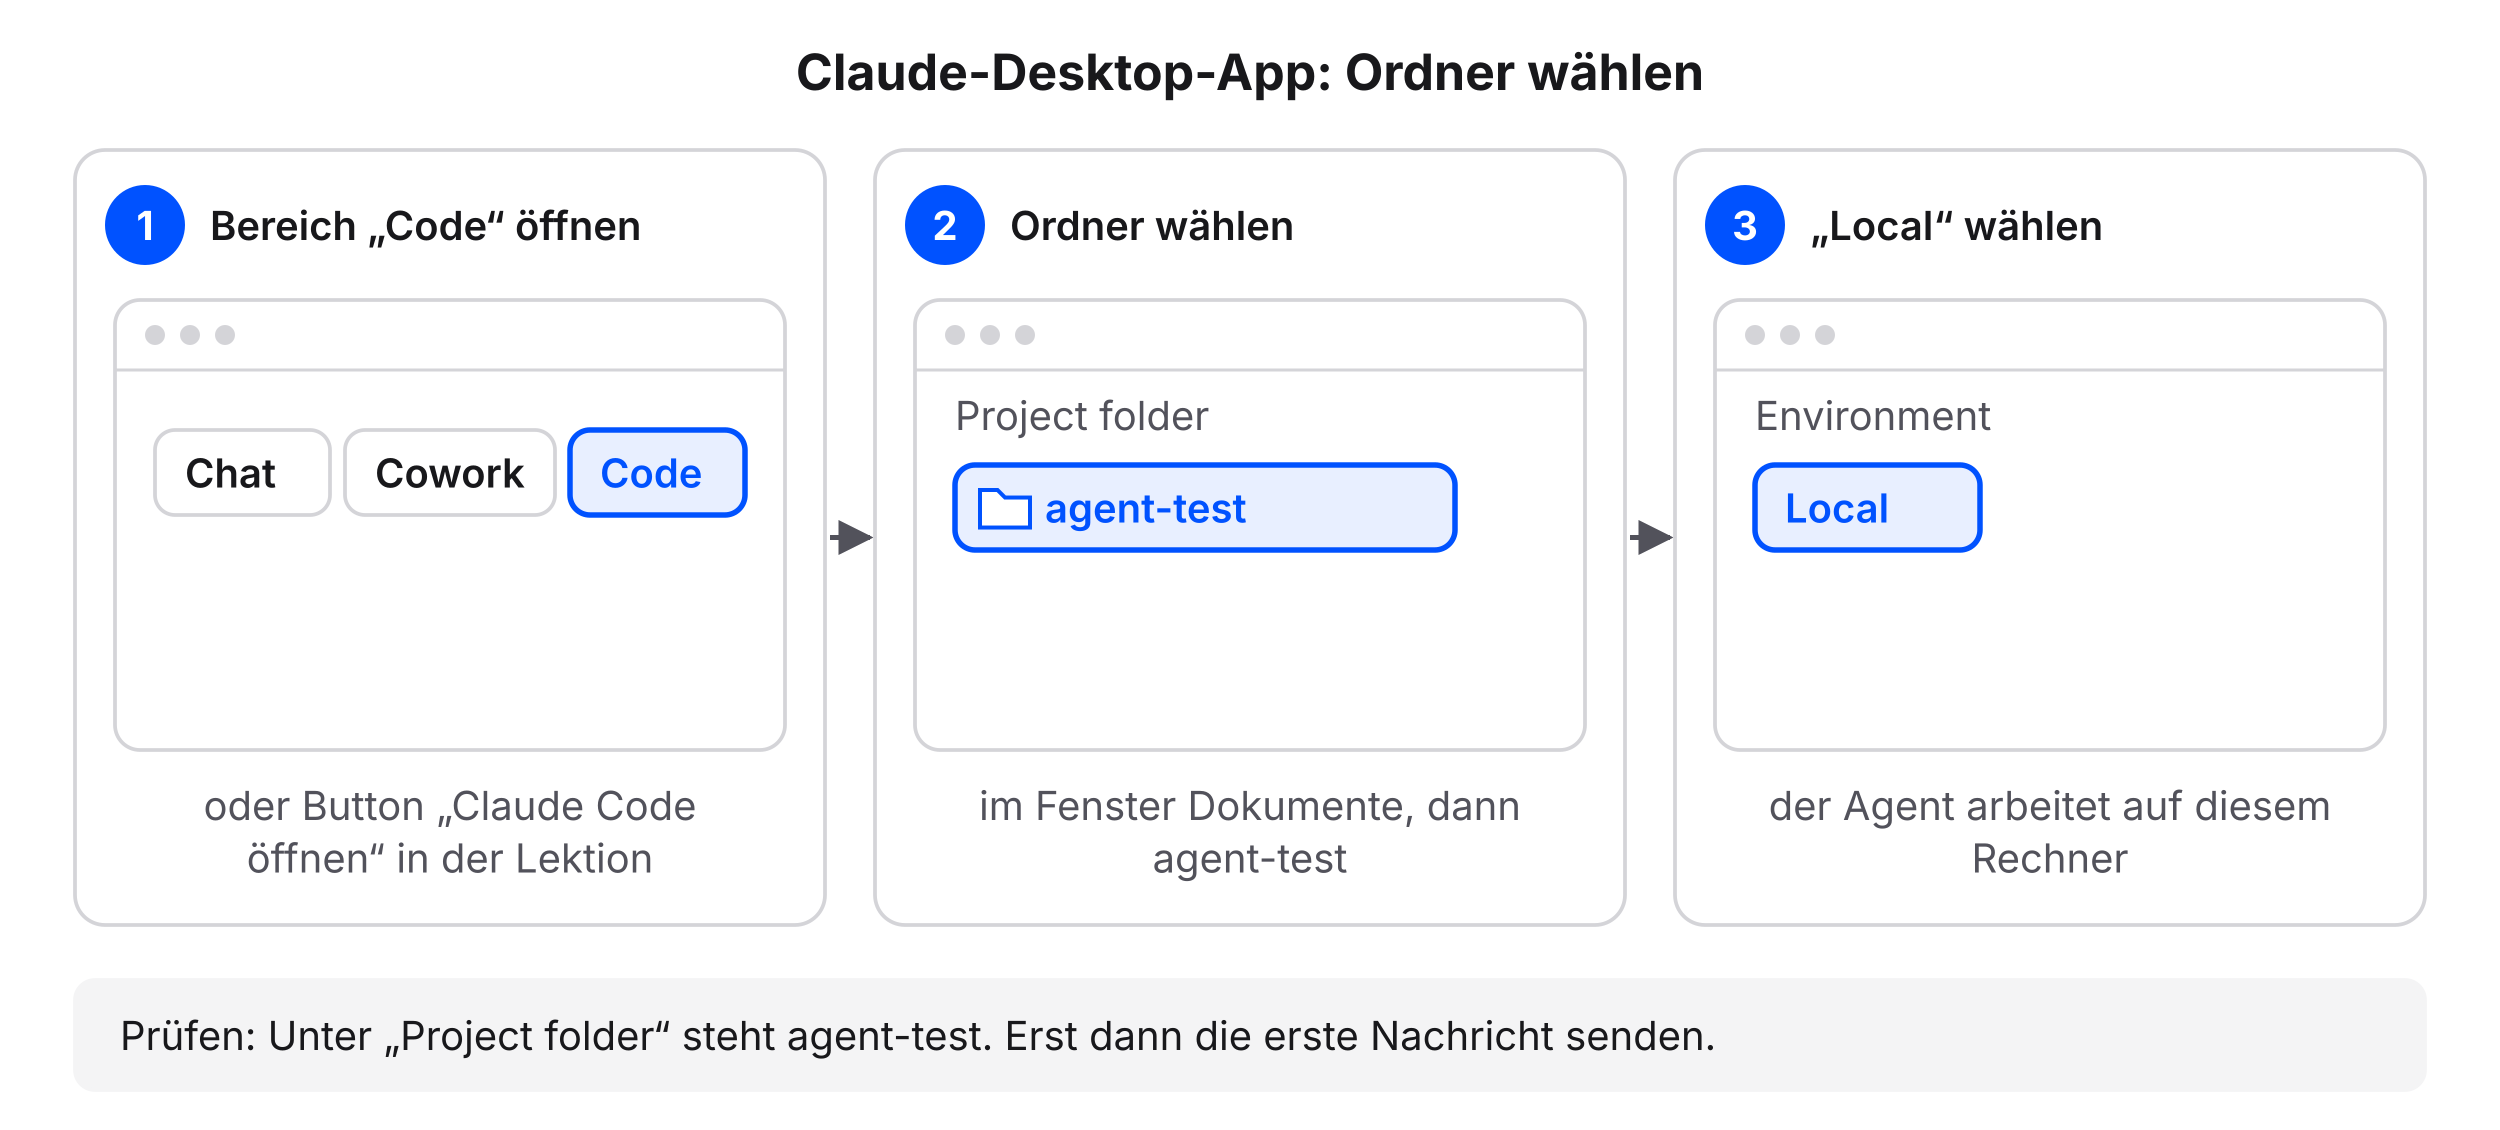
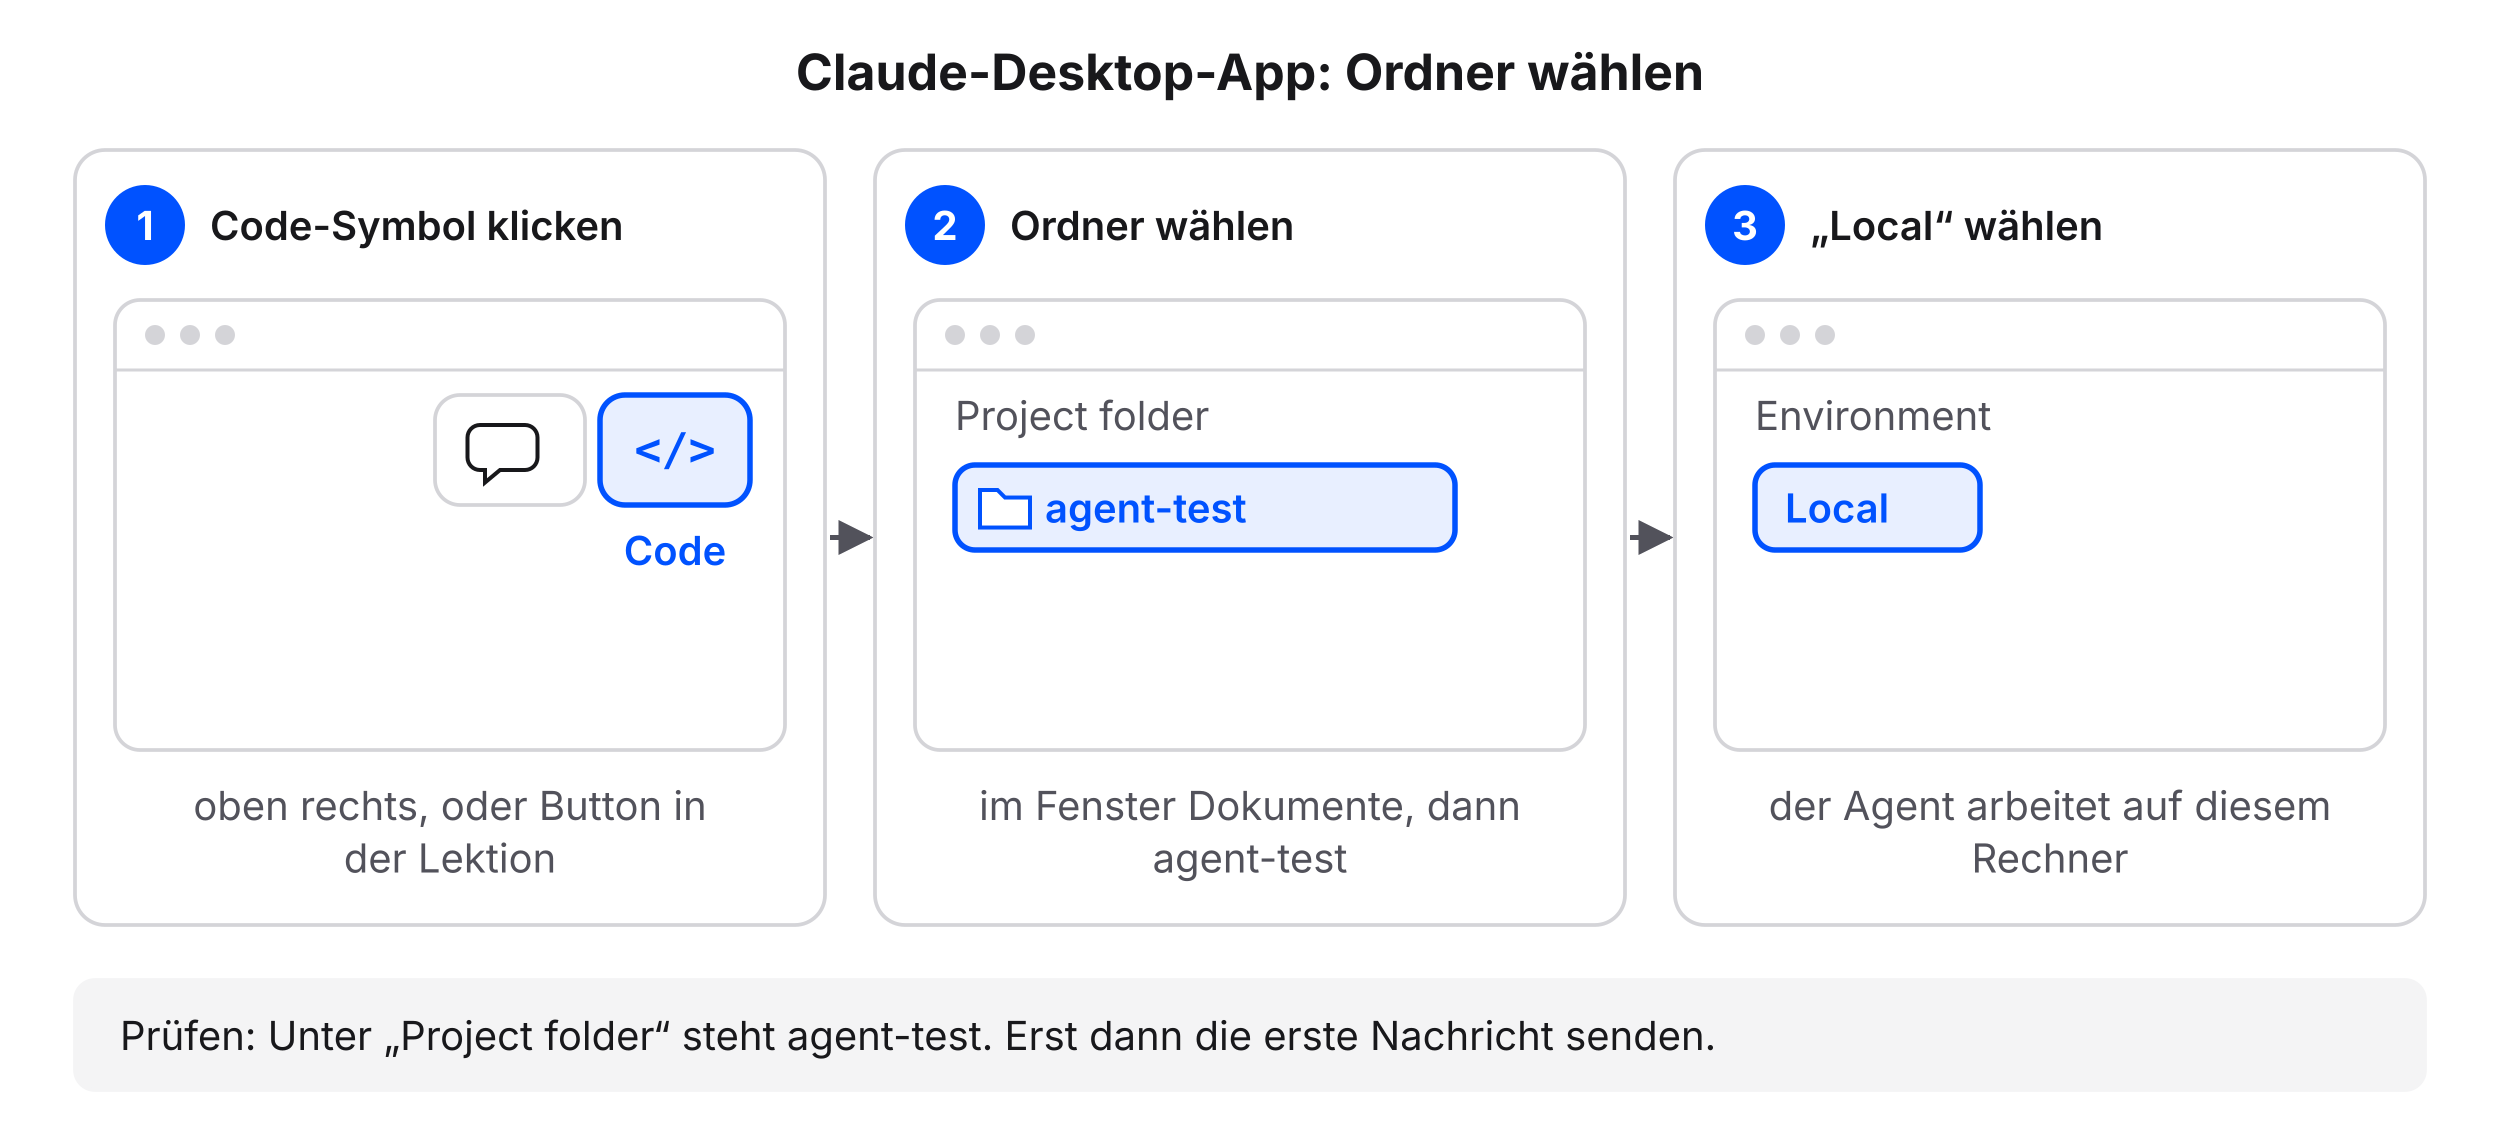
<svg xmlns="http://www.w3.org/2000/svg" viewBox="0 0 1000 452" width="1000" height="452">
  <defs>
    <marker id="a" viewBox="0 0 10 10" refX="9" refY="5" markerWidth="7" markerHeight="7" orient="auto">
      <path d="M0,0 L10,5 L0,10 z" fill="#52525b" />
    </marker>
    <marker id="ab" viewBox="0 0 10 10" refX="9" refY="5" markerWidth="7" markerHeight="7" orient="auto">
      <path d="M0,0 L10,5 L0,10 z" fill="#0052ff" />
    </marker>
  </defs>
  <rect width="1000" height="452" fill="#ffffff" />
  <text x="500" y="36" font-family="Inter, Helvetica, Arial, sans-serif" font-size="20" font-weight="700" fill="#18181b" text-anchor="middle">Claude-Desktop-App: Ordner wählen</text>
  <rect x="30" y="60" width="300" height="310" rx="12" fill="#ffffff" stroke="#d4d4d8" stroke-width="1.5" />
  <circle cx="58" cy="90" r="16" fill="#0052ff" />
  <text x="58" y="96" font-family="Inter, Helvetica, Arial, sans-serif" font-size="16" font-weight="700" fill="#ffffff" text-anchor="middle">1</text>
-   <text x="84" y="96" font-family="Inter, Helvetica, Arial, sans-serif" font-size="16" font-weight="600" fill="#18181b" text-anchor="start">Bereich „Code“ öffnen</text>
+   <text x="84" y="96" font-family="Inter, Helvetica, Arial, sans-serif" font-size="16" font-weight="600" fill="#18181b" text-anchor="start">Code-Symbol klicken</text>
  <rect x="46" y="120" width="268" height="180" rx="10" fill="#ffffff" stroke="#d4d4d8" stroke-width="1.5" />
  <line x1="46" y1="148" x2="314" y2="148" stroke="#d4d4d8" stroke-width="1.2" />
  <circle cx="62" cy="134" r="4" fill="#d4d4d8" />
  <circle cx="76" cy="134" r="4" fill="#d4d4d8" />
  <circle cx="90" cy="134" r="4" fill="#d4d4d8" />
-   <rect x="62" y="172" width="70" height="34" rx="8" fill="#ffffff" stroke="#d4d4d8" stroke-width="1.5" />
-   <text x="74" y="195" font-family="Inter, Helvetica, Arial, sans-serif" font-size="16" font-weight="600" fill="#18181b" text-anchor="start">Chat</text>
-   <rect x="138" y="172" width="84" height="34" rx="8" fill="#ffffff" stroke="#d4d4d8" stroke-width="1.5" />
-   <text x="150" y="195" font-family="Inter, Helvetica, Arial, sans-serif" font-size="16" font-weight="600" fill="#18181b" text-anchor="start">Cowork</text>
-   <rect x="228" y="172" width="70" height="34" rx="8" fill="#e8efff" stroke="#0052ff" stroke-width="2.2" />
-   <text x="240" y="195" font-family="Inter, Helvetica, Arial, sans-serif" font-size="16" font-weight="600" fill="#0052ff" text-anchor="start">Code</text>
-   <text x="180.0" y="328" font-family="Inter, Helvetica, Arial, sans-serif" font-size="16" font-weight="400" fill="#52525b" text-anchor="middle">oder Button „Claude Code</text>
-   <text x="180.0" y="349" font-family="Inter, Helvetica, Arial, sans-serif" font-size="16" font-weight="400" fill="#52525b" text-anchor="middle">öffnen“ in der Lektion</text>
+   <rect x="174" y="158" width="60" height="44" rx="10" fill="#ffffff" stroke="#d4d4d8" stroke-width="1.5" />
+   <path d="M192,170 h18 a5,5 0 0 1 5,5 v8 a5,5 0 0 1 -5,5 h-10 l-6,5 v-5 h-2 a5,5 0 0 1 -5,-5 v-8 a5,5 0 0 1 5,-5 z" fill="#ffffff" stroke="#18181b" stroke-width="1.6" />
+   <rect x="240" y="158" width="60" height="44" rx="10" fill="#e8efff" stroke="#0052ff" stroke-width="2.2" />
+   <text x="270" y="186" font-family="ui-monospace, Menlo, monospace" font-size="18" font-weight="700" fill="#0052ff" text-anchor="middle">&lt;/&gt;</text>
+   <text x="270" y="226" font-family="Inter, Helvetica, Arial, sans-serif" font-size="16" font-weight="600" fill="#0052ff" text-anchor="middle">Code</text>
+   <text x="180.0" y="328" font-family="Inter, Helvetica, Arial, sans-serif" font-size="16" font-weight="400" fill="#52525b" text-anchor="middle">oben rechts, oder Button in</text>
+   <text x="180.0" y="349" font-family="Inter, Helvetica, Arial, sans-serif" font-size="16" font-weight="400" fill="#52525b" text-anchor="middle">der Lektion</text>
  <line x1="332" y1="215.0" x2="348" y2="215.0" stroke="#52525b" stroke-width="2" marker-end="url(#a)" />
  <rect x="350" y="60" width="300" height="310" rx="12" fill="#ffffff" stroke="#d4d4d8" stroke-width="1.5" />
  <circle cx="378" cy="90" r="16" fill="#0052ff" />
  <text x="378" y="96" font-family="Inter, Helvetica, Arial, sans-serif" font-size="16" font-weight="700" fill="#ffffff" text-anchor="middle">2</text>
  <text x="404" y="96" font-family="Inter, Helvetica, Arial, sans-serif" font-size="16" font-weight="600" fill="#18181b" text-anchor="start">Ordner wählen</text>
  <rect x="366" y="120" width="268" height="180" rx="10" fill="#ffffff" stroke="#d4d4d8" stroke-width="1.5" />
  <line x1="366" y1="148" x2="634" y2="148" stroke="#d4d4d8" stroke-width="1.2" />
  <circle cx="382" cy="134" r="4" fill="#d4d4d8" />
  <circle cx="396" cy="134" r="4" fill="#d4d4d8" />
  <circle cx="410" cy="134" r="4" fill="#d4d4d8" />
  <text x="382" y="172" font-family="Inter, Helvetica, Arial, sans-serif" font-size="16" font-weight="400" fill="#52525b" text-anchor="start">Project folder</text>
  <rect x="382" y="186" width="200" height="34" rx="8" fill="#e8efff" stroke="#0052ff" stroke-width="2.2" />
  <path d="M392,196 L399,196 L402,199 L412,199 L412,211 L392,211 Z" fill="#ffffff" stroke="#0052ff" stroke-width="1.6" />
  <text x="418" y="209" font-family="Inter, Helvetica, Arial, sans-serif" font-size="16" font-weight="600" fill="#0052ff" text-anchor="start">agent-test</text>
  <text x="500.0" y="328" font-family="Inter, Helvetica, Arial, sans-serif" font-size="16" font-weight="400" fill="#52525b" text-anchor="middle">im Fenster Dokumente, dann</text>
  <text x="500.0" y="349" font-family="Inter, Helvetica, Arial, sans-serif" font-size="16" font-weight="400" fill="#52525b" text-anchor="middle">agent-test</text>
  <line x1="652" y1="215.0" x2="668" y2="215.0" stroke="#52525b" stroke-width="2" marker-end="url(#a)" />
  <rect x="670" y="60" width="300" height="310" rx="12" fill="#ffffff" stroke="#d4d4d8" stroke-width="1.5" />
  <circle cx="698" cy="90" r="16" fill="#0052ff" />
  <text x="698" y="96" font-family="Inter, Helvetica, Arial, sans-serif" font-size="16" font-weight="700" fill="#ffffff" text-anchor="middle">3</text>
  <text x="724" y="96" font-family="Inter, Helvetica, Arial, sans-serif" font-size="16" font-weight="600" fill="#18181b" text-anchor="start">„Local“ wählen</text>
  <rect x="686" y="120" width="268" height="180" rx="10" fill="#ffffff" stroke="#d4d4d8" stroke-width="1.5" />
  <line x1="686" y1="148" x2="954" y2="148" stroke="#d4d4d8" stroke-width="1.2" />
  <circle cx="702" cy="134" r="4" fill="#d4d4d8" />
  <circle cx="716" cy="134" r="4" fill="#d4d4d8" />
  <circle cx="730" cy="134" r="4" fill="#d4d4d8" />
  <text x="702" y="172" font-family="Inter, Helvetica, Arial, sans-serif" font-size="16" font-weight="400" fill="#52525b" text-anchor="start">Environment</text>
  <rect x="702" y="186" width="90" height="34" rx="8" fill="#e8efff" stroke="#0052ff" stroke-width="2.2" />
  <text x="714" y="209" font-family="Inter, Helvetica, Arial, sans-serif" font-size="16" font-weight="600" fill="#0052ff" text-anchor="start">Local</text>
  <text x="820.0" y="328" font-family="Inter, Helvetica, Arial, sans-serif" font-size="16" font-weight="400" fill="#52525b" text-anchor="middle">der Agent arbeitet auf diesem</text>
  <text x="820.0" y="349" font-family="Inter, Helvetica, Arial, sans-serif" font-size="16" font-weight="400" fill="#52525b" text-anchor="middle">Rechner</text>
  <rect x="30" y="392" width="940" height="44" rx="8" fill="#f4f4f5" stroke="#f4f4f5" stroke-width="1.5" />
  <text x="48" y="420" font-family="Inter, Helvetica, Arial, sans-serif" font-size="16" font-weight="400" fill="#18181b" text-anchor="start">Prüfen: Unter „Project folder“ steht agent-test. Erst dann die erste Nachricht senden.</text>
</svg>
